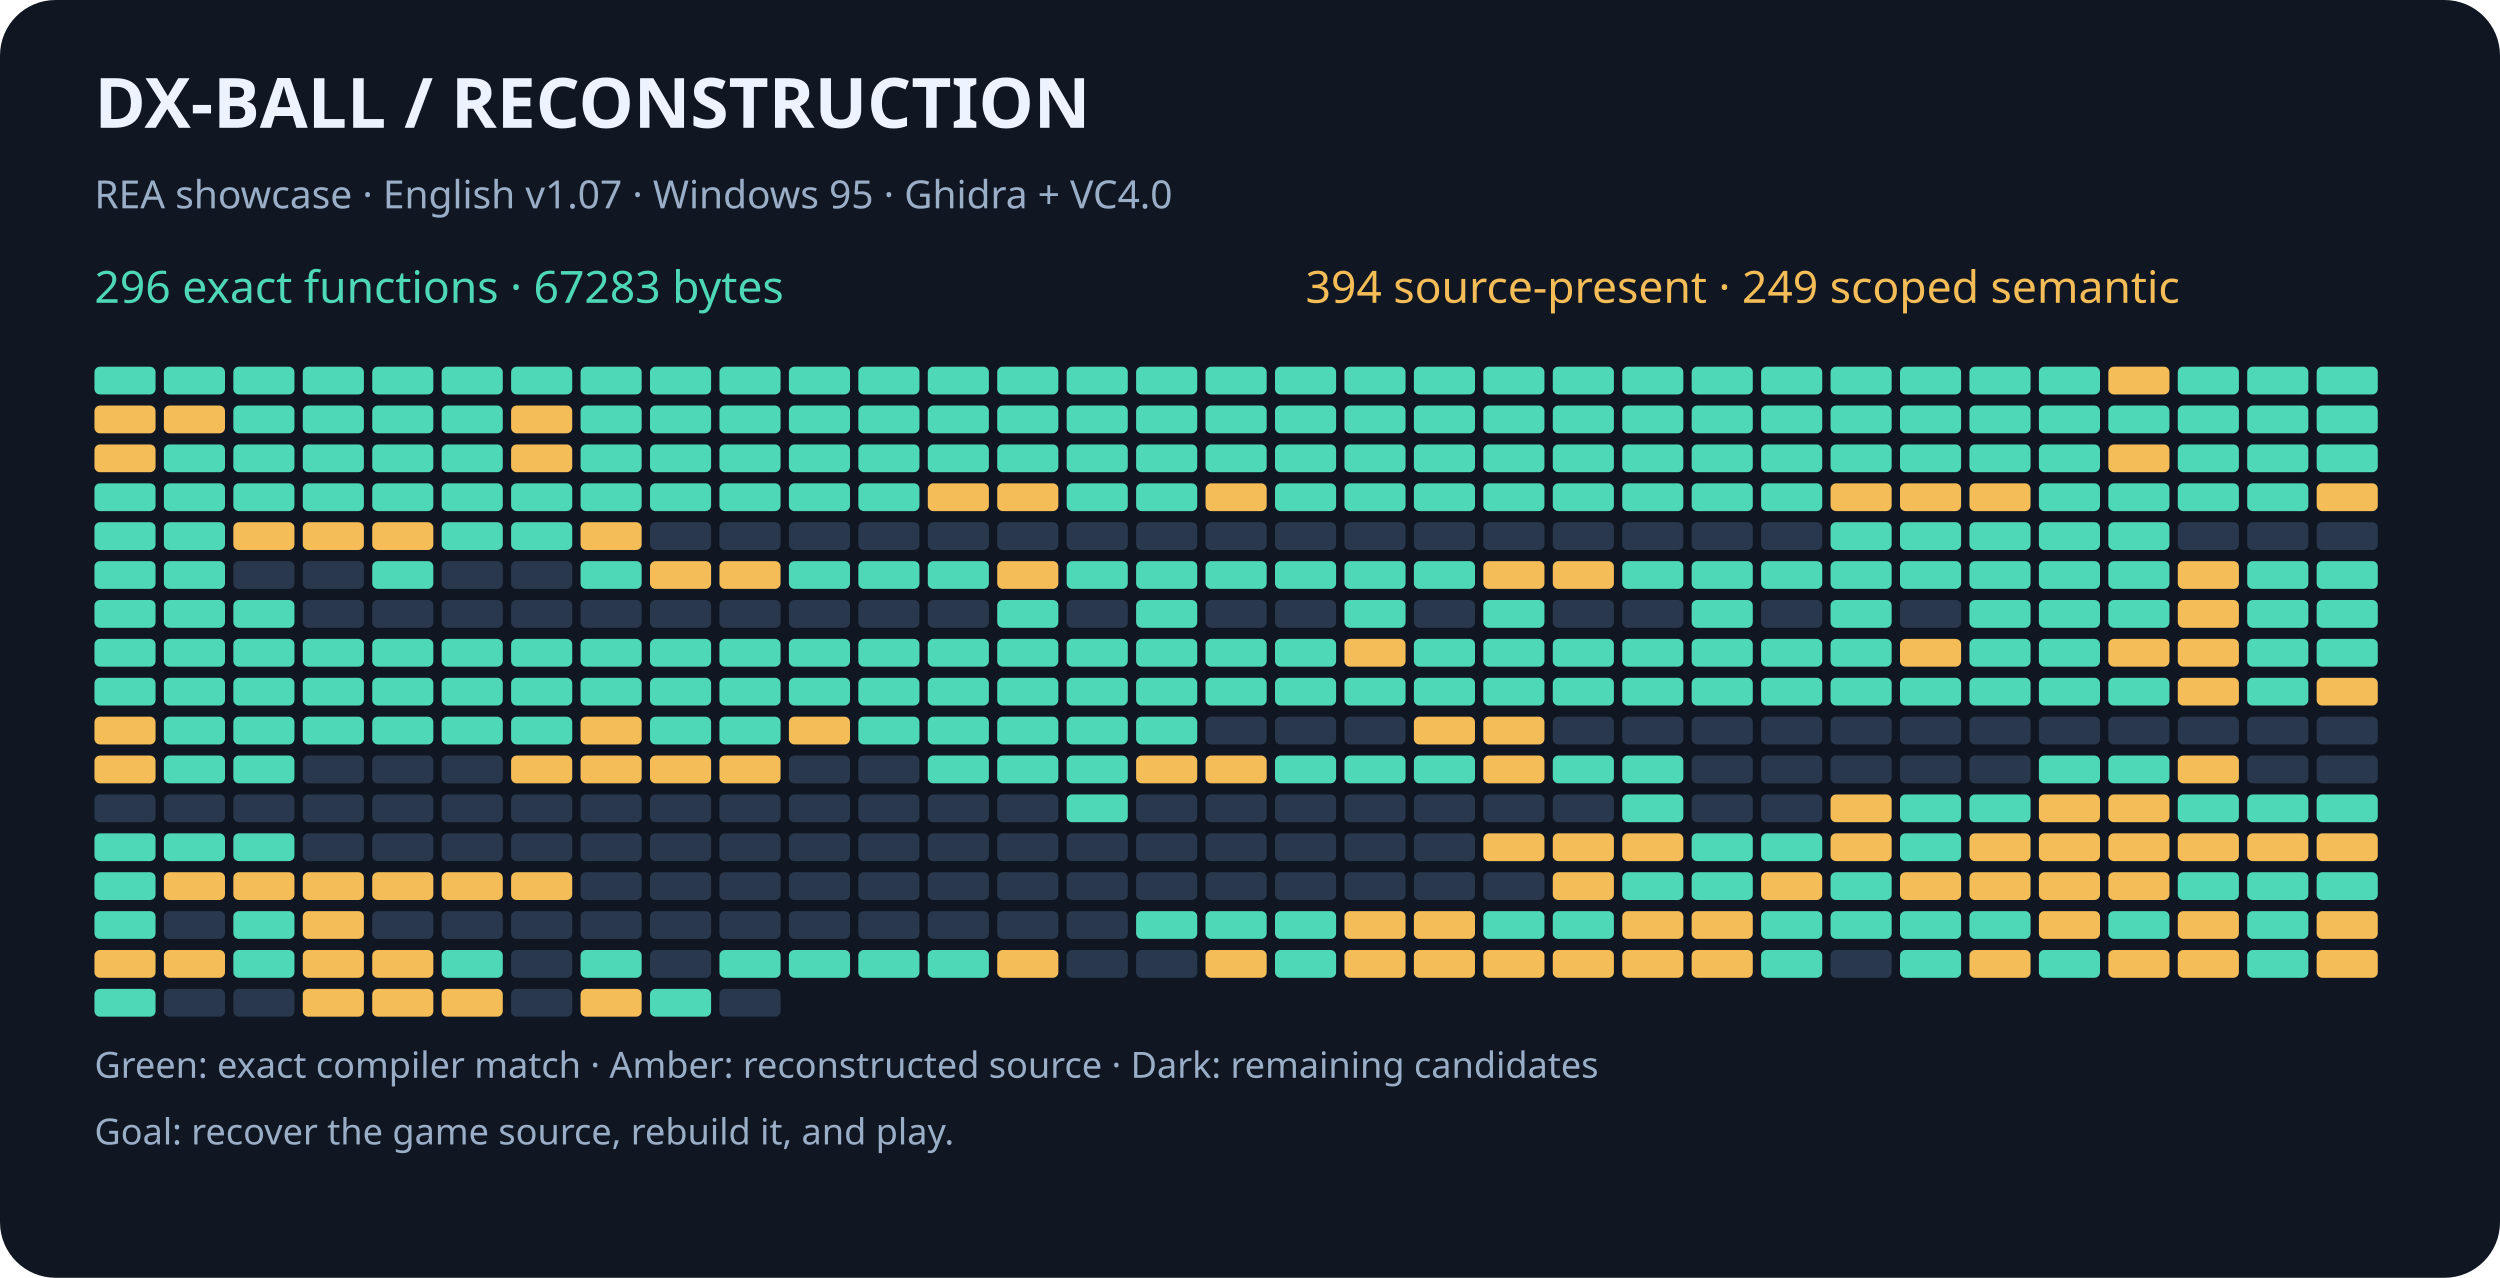
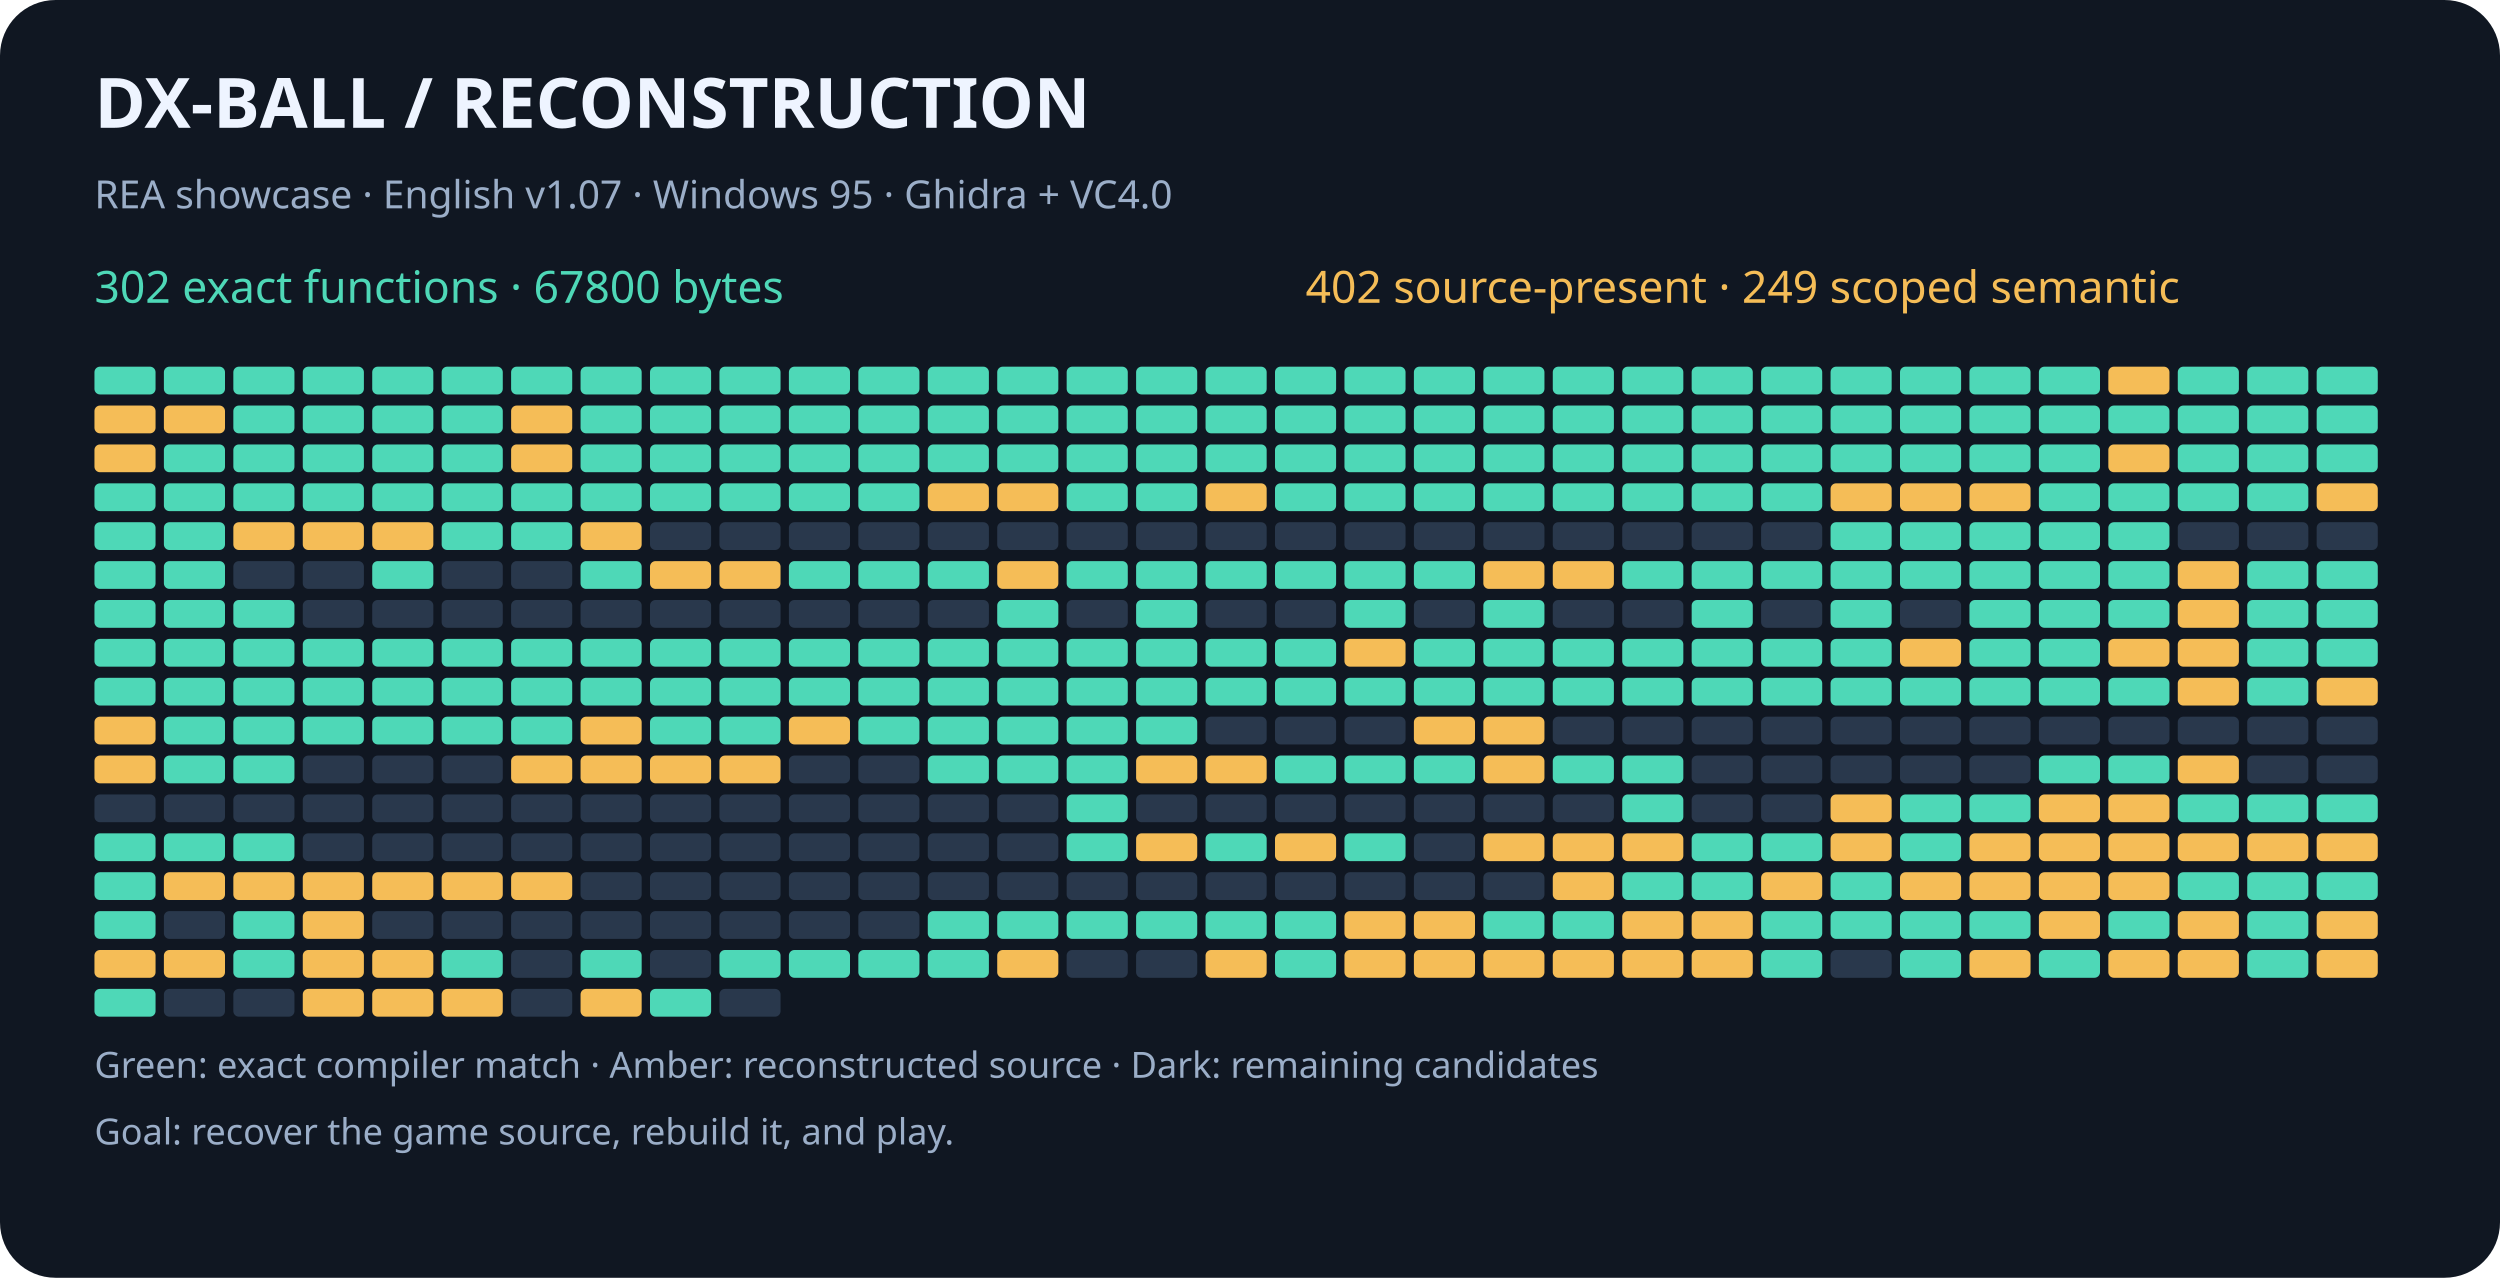
<svg xmlns="http://www.w3.org/2000/svg" width="900" height="460" viewBox="0 0 900 460" role="img" aria-labelledby="title desc">
  <rect width="900" height="460" rx="20" fill="#101722" />
  <g font-family="sans-serif">
    <text x="34" y="46" fill="#eef4ff" font-size="25" font-weight="bold">DX-BALL  /  RECONSTRUCTION</text>
    <text x="34" y="75" fill="#9baec8" font-size="14">REA showcase · English v1.07 · Windows 95 · Ghidra + VC4.0</text>
-     <text x="34" y="109" fill="#4ed8b7" font-size="16">296 exact functions · 67283 bytes</text>
-     <text x="470" y="109" fill="#f5bd57" font-size="16">394 source-present · 249 scoped semantic</text>
+     <text x="34" y="109" fill="#4ed8b7" font-size="16">302 exact functions · 67800 bytes</text>
+     <text x="470" y="109" fill="#f5bd57" font-size="16">402 source-present · 249 scoped semantic</text>
    <rect x="34" y="132" width="22" height="10" rx="2" fill="#4ed8b7" />
    <rect x="59" y="132" width="22" height="10" rx="2" fill="#4ed8b7" />
    <rect x="84" y="132" width="22" height="10" rx="2" fill="#4ed8b7" />
    <rect x="109" y="132" width="22" height="10" rx="2" fill="#4ed8b7" />
    <rect x="134" y="132" width="22" height="10" rx="2" fill="#4ed8b7" />
    <rect x="159" y="132" width="22" height="10" rx="2" fill="#4ed8b7" />
    <rect x="184" y="132" width="22" height="10" rx="2" fill="#4ed8b7" />
    <rect x="209" y="132" width="22" height="10" rx="2" fill="#4ed8b7" />
    <rect x="234" y="132" width="22" height="10" rx="2" fill="#4ed8b7" />
    <rect x="259" y="132" width="22" height="10" rx="2" fill="#4ed8b7" />
    <rect x="284" y="132" width="22" height="10" rx="2" fill="#4ed8b7" />
    <rect x="309" y="132" width="22" height="10" rx="2" fill="#4ed8b7" />
    <rect x="334" y="132" width="22" height="10" rx="2" fill="#4ed8b7" />
    <rect x="359" y="132" width="22" height="10" rx="2" fill="#4ed8b7" />
    <rect x="384" y="132" width="22" height="10" rx="2" fill="#4ed8b7" />
    <rect x="409" y="132" width="22" height="10" rx="2" fill="#4ed8b7" />
    <rect x="434" y="132" width="22" height="10" rx="2" fill="#4ed8b7" />
    <rect x="459" y="132" width="22" height="10" rx="2" fill="#4ed8b7" />
    <rect x="484" y="132" width="22" height="10" rx="2" fill="#4ed8b7" />
    <rect x="509" y="132" width="22" height="10" rx="2" fill="#4ed8b7" />
    <rect x="534" y="132" width="22" height="10" rx="2" fill="#4ed8b7" />
    <rect x="559" y="132" width="22" height="10" rx="2" fill="#4ed8b7" />
    <rect x="584" y="132" width="22" height="10" rx="2" fill="#4ed8b7" />
    <rect x="609" y="132" width="22" height="10" rx="2" fill="#4ed8b7" />
    <rect x="634" y="132" width="22" height="10" rx="2" fill="#4ed8b7" />
    <rect x="659" y="132" width="22" height="10" rx="2" fill="#4ed8b7" />
    <rect x="684" y="132" width="22" height="10" rx="2" fill="#4ed8b7" />
    <rect x="709" y="132" width="22" height="10" rx="2" fill="#4ed8b7" />
    <rect x="734" y="132" width="22" height="10" rx="2" fill="#4ed8b7" />
    <rect x="759" y="132" width="22" height="10" rx="2" fill="#f5bd57" />
    <rect x="784" y="132" width="22" height="10" rx="2" fill="#4ed8b7" />
    <rect x="809" y="132" width="22" height="10" rx="2" fill="#4ed8b7" />
    <rect x="834" y="132" width="22" height="10" rx="2" fill="#4ed8b7" />
    <rect x="34" y="146" width="22" height="10" rx="2" fill="#f5bd57" />
    <rect x="59" y="146" width="22" height="10" rx="2" fill="#f5bd57" />
    <rect x="84" y="146" width="22" height="10" rx="2" fill="#4ed8b7" />
    <rect x="109" y="146" width="22" height="10" rx="2" fill="#4ed8b7" />
    <rect x="134" y="146" width="22" height="10" rx="2" fill="#4ed8b7" />
    <rect x="159" y="146" width="22" height="10" rx="2" fill="#4ed8b7" />
    <rect x="184" y="146" width="22" height="10" rx="2" fill="#f5bd57" />
    <rect x="209" y="146" width="22" height="10" rx="2" fill="#4ed8b7" />
    <rect x="234" y="146" width="22" height="10" rx="2" fill="#4ed8b7" />
    <rect x="259" y="146" width="22" height="10" rx="2" fill="#4ed8b7" />
    <rect x="284" y="146" width="22" height="10" rx="2" fill="#4ed8b7" />
    <rect x="309" y="146" width="22" height="10" rx="2" fill="#4ed8b7" />
    <rect x="334" y="146" width="22" height="10" rx="2" fill="#4ed8b7" />
    <rect x="359" y="146" width="22" height="10" rx="2" fill="#4ed8b7" />
    <rect x="384" y="146" width="22" height="10" rx="2" fill="#4ed8b7" />
    <rect x="409" y="146" width="22" height="10" rx="2" fill="#4ed8b7" />
    <rect x="434" y="146" width="22" height="10" rx="2" fill="#4ed8b7" />
    <rect x="459" y="146" width="22" height="10" rx="2" fill="#4ed8b7" />
    <rect x="484" y="146" width="22" height="10" rx="2" fill="#4ed8b7" />
    <rect x="509" y="146" width="22" height="10" rx="2" fill="#4ed8b7" />
    <rect x="534" y="146" width="22" height="10" rx="2" fill="#4ed8b7" />
    <rect x="559" y="146" width="22" height="10" rx="2" fill="#4ed8b7" />
    <rect x="584" y="146" width="22" height="10" rx="2" fill="#4ed8b7" />
    <rect x="609" y="146" width="22" height="10" rx="2" fill="#4ed8b7" />
    <rect x="634" y="146" width="22" height="10" rx="2" fill="#4ed8b7" />
    <rect x="659" y="146" width="22" height="10" rx="2" fill="#4ed8b7" />
    <rect x="684" y="146" width="22" height="10" rx="2" fill="#4ed8b7" />
    <rect x="709" y="146" width="22" height="10" rx="2" fill="#4ed8b7" />
    <rect x="734" y="146" width="22" height="10" rx="2" fill="#4ed8b7" />
    <rect x="759" y="146" width="22" height="10" rx="2" fill="#4ed8b7" />
    <rect x="784" y="146" width="22" height="10" rx="2" fill="#4ed8b7" />
    <rect x="809" y="146" width="22" height="10" rx="2" fill="#4ed8b7" />
    <rect x="834" y="146" width="22" height="10" rx="2" fill="#4ed8b7" />
    <rect x="34" y="160" width="22" height="10" rx="2" fill="#f5bd57" />
    <rect x="59" y="160" width="22" height="10" rx="2" fill="#4ed8b7" />
    <rect x="84" y="160" width="22" height="10" rx="2" fill="#4ed8b7" />
    <rect x="109" y="160" width="22" height="10" rx="2" fill="#4ed8b7" />
    <rect x="134" y="160" width="22" height="10" rx="2" fill="#4ed8b7" />
    <rect x="159" y="160" width="22" height="10" rx="2" fill="#4ed8b7" />
    <rect x="184" y="160" width="22" height="10" rx="2" fill="#f5bd57" />
    <rect x="209" y="160" width="22" height="10" rx="2" fill="#4ed8b7" />
    <rect x="234" y="160" width="22" height="10" rx="2" fill="#4ed8b7" />
    <rect x="259" y="160" width="22" height="10" rx="2" fill="#4ed8b7" />
    <rect x="284" y="160" width="22" height="10" rx="2" fill="#4ed8b7" />
    <rect x="309" y="160" width="22" height="10" rx="2" fill="#4ed8b7" />
    <rect x="334" y="160" width="22" height="10" rx="2" fill="#4ed8b7" />
    <rect x="359" y="160" width="22" height="10" rx="2" fill="#4ed8b7" />
    <rect x="384" y="160" width="22" height="10" rx="2" fill="#4ed8b7" />
    <rect x="409" y="160" width="22" height="10" rx="2" fill="#4ed8b7" />
    <rect x="434" y="160" width="22" height="10" rx="2" fill="#4ed8b7" />
    <rect x="459" y="160" width="22" height="10" rx="2" fill="#4ed8b7" />
    <rect x="484" y="160" width="22" height="10" rx="2" fill="#4ed8b7" />
    <rect x="509" y="160" width="22" height="10" rx="2" fill="#4ed8b7" />
    <rect x="534" y="160" width="22" height="10" rx="2" fill="#4ed8b7" />
    <rect x="559" y="160" width="22" height="10" rx="2" fill="#4ed8b7" />
    <rect x="584" y="160" width="22" height="10" rx="2" fill="#4ed8b7" />
    <rect x="609" y="160" width="22" height="10" rx="2" fill="#4ed8b7" />
    <rect x="634" y="160" width="22" height="10" rx="2" fill="#4ed8b7" />
    <rect x="659" y="160" width="22" height="10" rx="2" fill="#4ed8b7" />
    <rect x="684" y="160" width="22" height="10" rx="2" fill="#4ed8b7" />
    <rect x="709" y="160" width="22" height="10" rx="2" fill="#4ed8b7" />
    <rect x="734" y="160" width="22" height="10" rx="2" fill="#4ed8b7" />
    <rect x="759" y="160" width="22" height="10" rx="2" fill="#f5bd57" />
    <rect x="784" y="160" width="22" height="10" rx="2" fill="#4ed8b7" />
    <rect x="809" y="160" width="22" height="10" rx="2" fill="#4ed8b7" />
    <rect x="834" y="160" width="22" height="10" rx="2" fill="#4ed8b7" />
    <rect x="34" y="174" width="22" height="10" rx="2" fill="#4ed8b7" />
    <rect x="59" y="174" width="22" height="10" rx="2" fill="#4ed8b7" />
    <rect x="84" y="174" width="22" height="10" rx="2" fill="#4ed8b7" />
    <rect x="109" y="174" width="22" height="10" rx="2" fill="#4ed8b7" />
    <rect x="134" y="174" width="22" height="10" rx="2" fill="#4ed8b7" />
    <rect x="159" y="174" width="22" height="10" rx="2" fill="#4ed8b7" />
    <rect x="184" y="174" width="22" height="10" rx="2" fill="#4ed8b7" />
    <rect x="209" y="174" width="22" height="10" rx="2" fill="#4ed8b7" />
    <rect x="234" y="174" width="22" height="10" rx="2" fill="#4ed8b7" />
    <rect x="259" y="174" width="22" height="10" rx="2" fill="#4ed8b7" />
    <rect x="284" y="174" width="22" height="10" rx="2" fill="#4ed8b7" />
    <rect x="309" y="174" width="22" height="10" rx="2" fill="#4ed8b7" />
    <rect x="334" y="174" width="22" height="10" rx="2" fill="#f5bd57" />
    <rect x="359" y="174" width="22" height="10" rx="2" fill="#f5bd57" />
    <rect x="384" y="174" width="22" height="10" rx="2" fill="#4ed8b7" />
    <rect x="409" y="174" width="22" height="10" rx="2" fill="#4ed8b7" />
    <rect x="434" y="174" width="22" height="10" rx="2" fill="#f5bd57" />
    <rect x="459" y="174" width="22" height="10" rx="2" fill="#4ed8b7" />
    <rect x="484" y="174" width="22" height="10" rx="2" fill="#4ed8b7" />
    <rect x="509" y="174" width="22" height="10" rx="2" fill="#4ed8b7" />
    <rect x="534" y="174" width="22" height="10" rx="2" fill="#4ed8b7" />
    <rect x="559" y="174" width="22" height="10" rx="2" fill="#4ed8b7" />
    <rect x="584" y="174" width="22" height="10" rx="2" fill="#4ed8b7" />
    <rect x="609" y="174" width="22" height="10" rx="2" fill="#4ed8b7" />
    <rect x="634" y="174" width="22" height="10" rx="2" fill="#4ed8b7" />
    <rect x="659" y="174" width="22" height="10" rx="2" fill="#f5bd57" />
    <rect x="684" y="174" width="22" height="10" rx="2" fill="#f5bd57" />
    <rect x="709" y="174" width="22" height="10" rx="2" fill="#f5bd57" />
    <rect x="734" y="174" width="22" height="10" rx="2" fill="#4ed8b7" />
    <rect x="759" y="174" width="22" height="10" rx="2" fill="#4ed8b7" />
    <rect x="784" y="174" width="22" height="10" rx="2" fill="#4ed8b7" />
    <rect x="809" y="174" width="22" height="10" rx="2" fill="#4ed8b7" />
    <rect x="834" y="174" width="22" height="10" rx="2" fill="#f5bd57" />
    <rect x="34" y="188" width="22" height="10" rx="2" fill="#4ed8b7" />
    <rect x="59" y="188" width="22" height="10" rx="2" fill="#4ed8b7" />
    <rect x="84" y="188" width="22" height="10" rx="2" fill="#f5bd57" />
    <rect x="109" y="188" width="22" height="10" rx="2" fill="#f5bd57" />
    <rect x="134" y="188" width="22" height="10" rx="2" fill="#f5bd57" />
    <rect x="159" y="188" width="22" height="10" rx="2" fill="#4ed8b7" />
    <rect x="184" y="188" width="22" height="10" rx="2" fill="#4ed8b7" />
    <rect x="209" y="188" width="22" height="10" rx="2" fill="#f5bd57" />
    <rect x="234" y="188" width="22" height="10" rx="2" fill="#29384c" />
    <rect x="259" y="188" width="22" height="10" rx="2" fill="#29384c" />
    <rect x="284" y="188" width="22" height="10" rx="2" fill="#29384c" />
    <rect x="309" y="188" width="22" height="10" rx="2" fill="#29384c" />
    <rect x="334" y="188" width="22" height="10" rx="2" fill="#29384c" />
    <rect x="359" y="188" width="22" height="10" rx="2" fill="#29384c" />
    <rect x="384" y="188" width="22" height="10" rx="2" fill="#29384c" />
    <rect x="409" y="188" width="22" height="10" rx="2" fill="#29384c" />
    <rect x="434" y="188" width="22" height="10" rx="2" fill="#29384c" />
    <rect x="459" y="188" width="22" height="10" rx="2" fill="#29384c" />
    <rect x="484" y="188" width="22" height="10" rx="2" fill="#29384c" />
    <rect x="509" y="188" width="22" height="10" rx="2" fill="#29384c" />
    <rect x="534" y="188" width="22" height="10" rx="2" fill="#29384c" />
    <rect x="559" y="188" width="22" height="10" rx="2" fill="#29384c" />
    <rect x="584" y="188" width="22" height="10" rx="2" fill="#29384c" />
    <rect x="609" y="188" width="22" height="10" rx="2" fill="#29384c" />
    <rect x="634" y="188" width="22" height="10" rx="2" fill="#29384c" />
    <rect x="659" y="188" width="22" height="10" rx="2" fill="#4ed8b7" />
    <rect x="684" y="188" width="22" height="10" rx="2" fill="#4ed8b7" />
    <rect x="709" y="188" width="22" height="10" rx="2" fill="#4ed8b7" />
    <rect x="734" y="188" width="22" height="10" rx="2" fill="#4ed8b7" />
    <rect x="759" y="188" width="22" height="10" rx="2" fill="#4ed8b7" />
    <rect x="784" y="188" width="22" height="10" rx="2" fill="#29384c" />
    <rect x="809" y="188" width="22" height="10" rx="2" fill="#29384c" />
    <rect x="834" y="188" width="22" height="10" rx="2" fill="#29384c" />
    <rect x="34" y="202" width="22" height="10" rx="2" fill="#4ed8b7" />
    <rect x="59" y="202" width="22" height="10" rx="2" fill="#4ed8b7" />
    <rect x="84" y="202" width="22" height="10" rx="2" fill="#29384c" />
    <rect x="109" y="202" width="22" height="10" rx="2" fill="#29384c" />
    <rect x="134" y="202" width="22" height="10" rx="2" fill="#4ed8b7" />
    <rect x="159" y="202" width="22" height="10" rx="2" fill="#29384c" />
    <rect x="184" y="202" width="22" height="10" rx="2" fill="#29384c" />
    <rect x="209" y="202" width="22" height="10" rx="2" fill="#4ed8b7" />
    <rect x="234" y="202" width="22" height="10" rx="2" fill="#f5bd57" />
    <rect x="259" y="202" width="22" height="10" rx="2" fill="#f5bd57" />
    <rect x="284" y="202" width="22" height="10" rx="2" fill="#4ed8b7" />
    <rect x="309" y="202" width="22" height="10" rx="2" fill="#4ed8b7" />
    <rect x="334" y="202" width="22" height="10" rx="2" fill="#4ed8b7" />
    <rect x="359" y="202" width="22" height="10" rx="2" fill="#f5bd57" />
    <rect x="384" y="202" width="22" height="10" rx="2" fill="#4ed8b7" />
    <rect x="409" y="202" width="22" height="10" rx="2" fill="#4ed8b7" />
    <rect x="434" y="202" width="22" height="10" rx="2" fill="#4ed8b7" />
    <rect x="459" y="202" width="22" height="10" rx="2" fill="#4ed8b7" />
    <rect x="484" y="202" width="22" height="10" rx="2" fill="#4ed8b7" />
    <rect x="509" y="202" width="22" height="10" rx="2" fill="#4ed8b7" />
    <rect x="534" y="202" width="22" height="10" rx="2" fill="#f5bd57" />
    <rect x="559" y="202" width="22" height="10" rx="2" fill="#f5bd57" />
    <rect x="584" y="202" width="22" height="10" rx="2" fill="#4ed8b7" />
    <rect x="609" y="202" width="22" height="10" rx="2" fill="#4ed8b7" />
    <rect x="634" y="202" width="22" height="10" rx="2" fill="#4ed8b7" />
    <rect x="659" y="202" width="22" height="10" rx="2" fill="#4ed8b7" />
    <rect x="684" y="202" width="22" height="10" rx="2" fill="#4ed8b7" />
    <rect x="709" y="202" width="22" height="10" rx="2" fill="#4ed8b7" />
    <rect x="734" y="202" width="22" height="10" rx="2" fill="#4ed8b7" />
    <rect x="759" y="202" width="22" height="10" rx="2" fill="#4ed8b7" />
    <rect x="784" y="202" width="22" height="10" rx="2" fill="#f5bd57" />
    <rect x="809" y="202" width="22" height="10" rx="2" fill="#4ed8b7" />
    <rect x="834" y="202" width="22" height="10" rx="2" fill="#4ed8b7" />
    <rect x="34" y="216" width="22" height="10" rx="2" fill="#4ed8b7" />
    <rect x="59" y="216" width="22" height="10" rx="2" fill="#4ed8b7" />
    <rect x="84" y="216" width="22" height="10" rx="2" fill="#4ed8b7" />
    <rect x="109" y="216" width="22" height="10" rx="2" fill="#29384c" />
    <rect x="134" y="216" width="22" height="10" rx="2" fill="#29384c" />
    <rect x="159" y="216" width="22" height="10" rx="2" fill="#29384c" />
    <rect x="184" y="216" width="22" height="10" rx="2" fill="#29384c" />
    <rect x="209" y="216" width="22" height="10" rx="2" fill="#29384c" />
    <rect x="234" y="216" width="22" height="10" rx="2" fill="#29384c" />
    <rect x="259" y="216" width="22" height="10" rx="2" fill="#29384c" />
    <rect x="284" y="216" width="22" height="10" rx="2" fill="#29384c" />
    <rect x="309" y="216" width="22" height="10" rx="2" fill="#29384c" />
    <rect x="334" y="216" width="22" height="10" rx="2" fill="#29384c" />
    <rect x="359" y="216" width="22" height="10" rx="2" fill="#4ed8b7" />
    <rect x="384" y="216" width="22" height="10" rx="2" fill="#29384c" />
    <rect x="409" y="216" width="22" height="10" rx="2" fill="#4ed8b7" />
    <rect x="434" y="216" width="22" height="10" rx="2" fill="#29384c" />
    <rect x="459" y="216" width="22" height="10" rx="2" fill="#29384c" />
    <rect x="484" y="216" width="22" height="10" rx="2" fill="#4ed8b7" />
    <rect x="509" y="216" width="22" height="10" rx="2" fill="#29384c" />
    <rect x="534" y="216" width="22" height="10" rx="2" fill="#4ed8b7" />
    <rect x="559" y="216" width="22" height="10" rx="2" fill="#29384c" />
    <rect x="584" y="216" width="22" height="10" rx="2" fill="#29384c" />
    <rect x="609" y="216" width="22" height="10" rx="2" fill="#4ed8b7" />
    <rect x="634" y="216" width="22" height="10" rx="2" fill="#29384c" />
    <rect x="659" y="216" width="22" height="10" rx="2" fill="#4ed8b7" />
    <rect x="684" y="216" width="22" height="10" rx="2" fill="#29384c" />
    <rect x="709" y="216" width="22" height="10" rx="2" fill="#4ed8b7" />
    <rect x="734" y="216" width="22" height="10" rx="2" fill="#4ed8b7" />
    <rect x="759" y="216" width="22" height="10" rx="2" fill="#4ed8b7" />
    <rect x="784" y="216" width="22" height="10" rx="2" fill="#f5bd57" />
    <rect x="809" y="216" width="22" height="10" rx="2" fill="#4ed8b7" />
    <rect x="834" y="216" width="22" height="10" rx="2" fill="#4ed8b7" />
    <rect x="34" y="230" width="22" height="10" rx="2" fill="#4ed8b7" />
    <rect x="59" y="230" width="22" height="10" rx="2" fill="#4ed8b7" />
    <rect x="84" y="230" width="22" height="10" rx="2" fill="#4ed8b7" />
    <rect x="109" y="230" width="22" height="10" rx="2" fill="#4ed8b7" />
    <rect x="134" y="230" width="22" height="10" rx="2" fill="#4ed8b7" />
    <rect x="159" y="230" width="22" height="10" rx="2" fill="#4ed8b7" />
    <rect x="184" y="230" width="22" height="10" rx="2" fill="#4ed8b7" />
    <rect x="209" y="230" width="22" height="10" rx="2" fill="#4ed8b7" />
    <rect x="234" y="230" width="22" height="10" rx="2" fill="#4ed8b7" />
    <rect x="259" y="230" width="22" height="10" rx="2" fill="#4ed8b7" />
    <rect x="284" y="230" width="22" height="10" rx="2" fill="#4ed8b7" />
    <rect x="309" y="230" width="22" height="10" rx="2" fill="#4ed8b7" />
    <rect x="334" y="230" width="22" height="10" rx="2" fill="#4ed8b7" />
    <rect x="359" y="230" width="22" height="10" rx="2" fill="#4ed8b7" />
    <rect x="384" y="230" width="22" height="10" rx="2" fill="#4ed8b7" />
    <rect x="409" y="230" width="22" height="10" rx="2" fill="#4ed8b7" />
    <rect x="434" y="230" width="22" height="10" rx="2" fill="#4ed8b7" />
    <rect x="459" y="230" width="22" height="10" rx="2" fill="#4ed8b7" />
    <rect x="484" y="230" width="22" height="10" rx="2" fill="#f5bd57" />
    <rect x="509" y="230" width="22" height="10" rx="2" fill="#4ed8b7" />
    <rect x="534" y="230" width="22" height="10" rx="2" fill="#4ed8b7" />
    <rect x="559" y="230" width="22" height="10" rx="2" fill="#4ed8b7" />
    <rect x="584" y="230" width="22" height="10" rx="2" fill="#4ed8b7" />
    <rect x="609" y="230" width="22" height="10" rx="2" fill="#4ed8b7" />
    <rect x="634" y="230" width="22" height="10" rx="2" fill="#4ed8b7" />
    <rect x="659" y="230" width="22" height="10" rx="2" fill="#4ed8b7" />
    <rect x="684" y="230" width="22" height="10" rx="2" fill="#f5bd57" />
    <rect x="709" y="230" width="22" height="10" rx="2" fill="#4ed8b7" />
    <rect x="734" y="230" width="22" height="10" rx="2" fill="#4ed8b7" />
    <rect x="759" y="230" width="22" height="10" rx="2" fill="#f5bd57" />
    <rect x="784" y="230" width="22" height="10" rx="2" fill="#f5bd57" />
    <rect x="809" y="230" width="22" height="10" rx="2" fill="#4ed8b7" />
    <rect x="834" y="230" width="22" height="10" rx="2" fill="#4ed8b7" />
    <rect x="34" y="244" width="22" height="10" rx="2" fill="#4ed8b7" />
    <rect x="59" y="244" width="22" height="10" rx="2" fill="#4ed8b7" />
    <rect x="84" y="244" width="22" height="10" rx="2" fill="#4ed8b7" />
    <rect x="109" y="244" width="22" height="10" rx="2" fill="#4ed8b7" />
    <rect x="134" y="244" width="22" height="10" rx="2" fill="#4ed8b7" />
    <rect x="159" y="244" width="22" height="10" rx="2" fill="#4ed8b7" />
    <rect x="184" y="244" width="22" height="10" rx="2" fill="#4ed8b7" />
    <rect x="209" y="244" width="22" height="10" rx="2" fill="#4ed8b7" />
    <rect x="234" y="244" width="22" height="10" rx="2" fill="#4ed8b7" />
    <rect x="259" y="244" width="22" height="10" rx="2" fill="#4ed8b7" />
    <rect x="284" y="244" width="22" height="10" rx="2" fill="#4ed8b7" />
    <rect x="309" y="244" width="22" height="10" rx="2" fill="#4ed8b7" />
    <rect x="334" y="244" width="22" height="10" rx="2" fill="#4ed8b7" />
    <rect x="359" y="244" width="22" height="10" rx="2" fill="#4ed8b7" />
    <rect x="384" y="244" width="22" height="10" rx="2" fill="#4ed8b7" />
    <rect x="409" y="244" width="22" height="10" rx="2" fill="#4ed8b7" />
    <rect x="434" y="244" width="22" height="10" rx="2" fill="#4ed8b7" />
    <rect x="459" y="244" width="22" height="10" rx="2" fill="#4ed8b7" />
    <rect x="484" y="244" width="22" height="10" rx="2" fill="#4ed8b7" />
    <rect x="509" y="244" width="22" height="10" rx="2" fill="#4ed8b7" />
    <rect x="534" y="244" width="22" height="10" rx="2" fill="#4ed8b7" />
    <rect x="559" y="244" width="22" height="10" rx="2" fill="#4ed8b7" />
    <rect x="584" y="244" width="22" height="10" rx="2" fill="#4ed8b7" />
    <rect x="609" y="244" width="22" height="10" rx="2" fill="#4ed8b7" />
    <rect x="634" y="244" width="22" height="10" rx="2" fill="#4ed8b7" />
    <rect x="659" y="244" width="22" height="10" rx="2" fill="#4ed8b7" />
    <rect x="684" y="244" width="22" height="10" rx="2" fill="#4ed8b7" />
    <rect x="709" y="244" width="22" height="10" rx="2" fill="#4ed8b7" />
    <rect x="734" y="244" width="22" height="10" rx="2" fill="#4ed8b7" />
    <rect x="759" y="244" width="22" height="10" rx="2" fill="#4ed8b7" />
    <rect x="784" y="244" width="22" height="10" rx="2" fill="#f5bd57" />
    <rect x="809" y="244" width="22" height="10" rx="2" fill="#4ed8b7" />
    <rect x="834" y="244" width="22" height="10" rx="2" fill="#f5bd57" />
    <rect x="34" y="258" width="22" height="10" rx="2" fill="#f5bd57" />
    <rect x="59" y="258" width="22" height="10" rx="2" fill="#4ed8b7" />
    <rect x="84" y="258" width="22" height="10" rx="2" fill="#4ed8b7" />
    <rect x="109" y="258" width="22" height="10" rx="2" fill="#4ed8b7" />
    <rect x="134" y="258" width="22" height="10" rx="2" fill="#4ed8b7" />
    <rect x="159" y="258" width="22" height="10" rx="2" fill="#4ed8b7" />
    <rect x="184" y="258" width="22" height="10" rx="2" fill="#4ed8b7" />
    <rect x="209" y="258" width="22" height="10" rx="2" fill="#f5bd57" />
    <rect x="234" y="258" width="22" height="10" rx="2" fill="#4ed8b7" />
    <rect x="259" y="258" width="22" height="10" rx="2" fill="#4ed8b7" />
    <rect x="284" y="258" width="22" height="10" rx="2" fill="#f5bd57" />
    <rect x="309" y="258" width="22" height="10" rx="2" fill="#4ed8b7" />
    <rect x="334" y="258" width="22" height="10" rx="2" fill="#4ed8b7" />
    <rect x="359" y="258" width="22" height="10" rx="2" fill="#4ed8b7" />
    <rect x="384" y="258" width="22" height="10" rx="2" fill="#4ed8b7" />
    <rect x="409" y="258" width="22" height="10" rx="2" fill="#4ed8b7" />
    <rect x="434" y="258" width="22" height="10" rx="2" fill="#29384c" />
    <rect x="459" y="258" width="22" height="10" rx="2" fill="#29384c" />
    <rect x="484" y="258" width="22" height="10" rx="2" fill="#29384c" />
    <rect x="509" y="258" width="22" height="10" rx="2" fill="#f5bd57" />
    <rect x="534" y="258" width="22" height="10" rx="2" fill="#f5bd57" />
    <rect x="559" y="258" width="22" height="10" rx="2" fill="#29384c" />
    <rect x="584" y="258" width="22" height="10" rx="2" fill="#29384c" />
    <rect x="609" y="258" width="22" height="10" rx="2" fill="#29384c" />
    <rect x="634" y="258" width="22" height="10" rx="2" fill="#29384c" />
    <rect x="659" y="258" width="22" height="10" rx="2" fill="#29384c" />
    <rect x="684" y="258" width="22" height="10" rx="2" fill="#29384c" />
    <rect x="709" y="258" width="22" height="10" rx="2" fill="#29384c" />
    <rect x="734" y="258" width="22" height="10" rx="2" fill="#29384c" />
    <rect x="759" y="258" width="22" height="10" rx="2" fill="#29384c" />
    <rect x="784" y="258" width="22" height="10" rx="2" fill="#29384c" />
    <rect x="809" y="258" width="22" height="10" rx="2" fill="#29384c" />
    <rect x="834" y="258" width="22" height="10" rx="2" fill="#29384c" />
    <rect x="34" y="272" width="22" height="10" rx="2" fill="#f5bd57" />
    <rect x="59" y="272" width="22" height="10" rx="2" fill="#4ed8b7" />
    <rect x="84" y="272" width="22" height="10" rx="2" fill="#4ed8b7" />
    <rect x="109" y="272" width="22" height="10" rx="2" fill="#29384c" />
    <rect x="134" y="272" width="22" height="10" rx="2" fill="#29384c" />
    <rect x="159" y="272" width="22" height="10" rx="2" fill="#29384c" />
    <rect x="184" y="272" width="22" height="10" rx="2" fill="#f5bd57" />
    <rect x="209" y="272" width="22" height="10" rx="2" fill="#f5bd57" />
    <rect x="234" y="272" width="22" height="10" rx="2" fill="#f5bd57" />
    <rect x="259" y="272" width="22" height="10" rx="2" fill="#f5bd57" />
    <rect x="284" y="272" width="22" height="10" rx="2" fill="#29384c" />
    <rect x="309" y="272" width="22" height="10" rx="2" fill="#29384c" />
    <rect x="334" y="272" width="22" height="10" rx="2" fill="#4ed8b7" />
    <rect x="359" y="272" width="22" height="10" rx="2" fill="#4ed8b7" />
    <rect x="384" y="272" width="22" height="10" rx="2" fill="#4ed8b7" />
    <rect x="409" y="272" width="22" height="10" rx="2" fill="#f5bd57" />
    <rect x="434" y="272" width="22" height="10" rx="2" fill="#f5bd57" />
    <rect x="459" y="272" width="22" height="10" rx="2" fill="#4ed8b7" />
    <rect x="484" y="272" width="22" height="10" rx="2" fill="#4ed8b7" />
    <rect x="509" y="272" width="22" height="10" rx="2" fill="#4ed8b7" />
    <rect x="534" y="272" width="22" height="10" rx="2" fill="#f5bd57" />
    <rect x="559" y="272" width="22" height="10" rx="2" fill="#4ed8b7" />
    <rect x="584" y="272" width="22" height="10" rx="2" fill="#4ed8b7" />
    <rect x="609" y="272" width="22" height="10" rx="2" fill="#29384c" />
    <rect x="634" y="272" width="22" height="10" rx="2" fill="#29384c" />
    <rect x="659" y="272" width="22" height="10" rx="2" fill="#29384c" />
    <rect x="684" y="272" width="22" height="10" rx="2" fill="#29384c" />
    <rect x="709" y="272" width="22" height="10" rx="2" fill="#29384c" />
    <rect x="734" y="272" width="22" height="10" rx="2" fill="#4ed8b7" />
    <rect x="759" y="272" width="22" height="10" rx="2" fill="#4ed8b7" />
    <rect x="784" y="272" width="22" height="10" rx="2" fill="#f5bd57" />
    <rect x="809" y="272" width="22" height="10" rx="2" fill="#29384c" />
    <rect x="834" y="272" width="22" height="10" rx="2" fill="#29384c" />
    <rect x="34" y="286" width="22" height="10" rx="2" fill="#29384c" />
    <rect x="59" y="286" width="22" height="10" rx="2" fill="#29384c" />
    <rect x="84" y="286" width="22" height="10" rx="2" fill="#29384c" />
    <rect x="109" y="286" width="22" height="10" rx="2" fill="#29384c" />
    <rect x="134" y="286" width="22" height="10" rx="2" fill="#29384c" />
    <rect x="159" y="286" width="22" height="10" rx="2" fill="#29384c" />
    <rect x="184" y="286" width="22" height="10" rx="2" fill="#29384c" />
    <rect x="209" y="286" width="22" height="10" rx="2" fill="#29384c" />
    <rect x="234" y="286" width="22" height="10" rx="2" fill="#29384c" />
    <rect x="259" y="286" width="22" height="10" rx="2" fill="#29384c" />
    <rect x="284" y="286" width="22" height="10" rx="2" fill="#29384c" />
    <rect x="309" y="286" width="22" height="10" rx="2" fill="#29384c" />
    <rect x="334" y="286" width="22" height="10" rx="2" fill="#29384c" />
    <rect x="359" y="286" width="22" height="10" rx="2" fill="#29384c" />
    <rect x="384" y="286" width="22" height="10" rx="2" fill="#4ed8b7" />
    <rect x="409" y="286" width="22" height="10" rx="2" fill="#29384c" />
    <rect x="434" y="286" width="22" height="10" rx="2" fill="#29384c" />
    <rect x="459" y="286" width="22" height="10" rx="2" fill="#29384c" />
    <rect x="484" y="286" width="22" height="10" rx="2" fill="#29384c" />
    <rect x="509" y="286" width="22" height="10" rx="2" fill="#29384c" />
    <rect x="534" y="286" width="22" height="10" rx="2" fill="#29384c" />
    <rect x="559" y="286" width="22" height="10" rx="2" fill="#29384c" />
    <rect x="584" y="286" width="22" height="10" rx="2" fill="#4ed8b7" />
    <rect x="609" y="286" width="22" height="10" rx="2" fill="#29384c" />
    <rect x="634" y="286" width="22" height="10" rx="2" fill="#29384c" />
    <rect x="659" y="286" width="22" height="10" rx="2" fill="#f5bd57" />
    <rect x="684" y="286" width="22" height="10" rx="2" fill="#4ed8b7" />
    <rect x="709" y="286" width="22" height="10" rx="2" fill="#4ed8b7" />
    <rect x="734" y="286" width="22" height="10" rx="2" fill="#f5bd57" />
    <rect x="759" y="286" width="22" height="10" rx="2" fill="#f5bd57" />
    <rect x="784" y="286" width="22" height="10" rx="2" fill="#4ed8b7" />
    <rect x="809" y="286" width="22" height="10" rx="2" fill="#4ed8b7" />
    <rect x="834" y="286" width="22" height="10" rx="2" fill="#4ed8b7" />
    <rect x="34" y="300" width="22" height="10" rx="2" fill="#4ed8b7" />
    <rect x="59" y="300" width="22" height="10" rx="2" fill="#4ed8b7" />
    <rect x="84" y="300" width="22" height="10" rx="2" fill="#4ed8b7" />
    <rect x="109" y="300" width="22" height="10" rx="2" fill="#29384c" />
    <rect x="134" y="300" width="22" height="10" rx="2" fill="#29384c" />
    <rect x="159" y="300" width="22" height="10" rx="2" fill="#29384c" />
    <rect x="184" y="300" width="22" height="10" rx="2" fill="#29384c" />
    <rect x="209" y="300" width="22" height="10" rx="2" fill="#29384c" />
    <rect x="234" y="300" width="22" height="10" rx="2" fill="#29384c" />
    <rect x="259" y="300" width="22" height="10" rx="2" fill="#29384c" />
    <rect x="284" y="300" width="22" height="10" rx="2" fill="#29384c" />
    <rect x="309" y="300" width="22" height="10" rx="2" fill="#29384c" />
    <rect x="334" y="300" width="22" height="10" rx="2" fill="#29384c" />
    <rect x="359" y="300" width="22" height="10" rx="2" fill="#29384c" />
-     <rect x="384" y="300" width="22" height="10" rx="2" fill="#29384c" />
-     <rect x="409" y="300" width="22" height="10" rx="2" fill="#29384c" />
-     <rect x="434" y="300" width="22" height="10" rx="2" fill="#29384c" />
-     <rect x="459" y="300" width="22" height="10" rx="2" fill="#29384c" />
-     <rect x="484" y="300" width="22" height="10" rx="2" fill="#29384c" />
+     <rect x="384" y="300" width="22" height="10" rx="2" fill="#4ed8b7" />
+     <rect x="409" y="300" width="22" height="10" rx="2" fill="#f5bd57" />
+     <rect x="434" y="300" width="22" height="10" rx="2" fill="#4ed8b7" />
+     <rect x="459" y="300" width="22" height="10" rx="2" fill="#f5bd57" />
+     <rect x="484" y="300" width="22" height="10" rx="2" fill="#4ed8b7" />
    <rect x="509" y="300" width="22" height="10" rx="2" fill="#29384c" />
    <rect x="534" y="300" width="22" height="10" rx="2" fill="#f5bd57" />
    <rect x="559" y="300" width="22" height="10" rx="2" fill="#f5bd57" />
    <rect x="584" y="300" width="22" height="10" rx="2" fill="#f5bd57" />
    <rect x="609" y="300" width="22" height="10" rx="2" fill="#4ed8b7" />
    <rect x="634" y="300" width="22" height="10" rx="2" fill="#4ed8b7" />
    <rect x="659" y="300" width="22" height="10" rx="2" fill="#f5bd57" />
    <rect x="684" y="300" width="22" height="10" rx="2" fill="#4ed8b7" />
    <rect x="709" y="300" width="22" height="10" rx="2" fill="#f5bd57" />
    <rect x="734" y="300" width="22" height="10" rx="2" fill="#f5bd57" />
    <rect x="759" y="300" width="22" height="10" rx="2" fill="#f5bd57" />
    <rect x="784" y="300" width="22" height="10" rx="2" fill="#f5bd57" />
    <rect x="809" y="300" width="22" height="10" rx="2" fill="#f5bd57" />
    <rect x="834" y="300" width="22" height="10" rx="2" fill="#f5bd57" />
    <rect x="34" y="314" width="22" height="10" rx="2" fill="#4ed8b7" />
    <rect x="59" y="314" width="22" height="10" rx="2" fill="#f5bd57" />
    <rect x="84" y="314" width="22" height="10" rx="2" fill="#f5bd57" />
    <rect x="109" y="314" width="22" height="10" rx="2" fill="#f5bd57" />
    <rect x="134" y="314" width="22" height="10" rx="2" fill="#f5bd57" />
    <rect x="159" y="314" width="22" height="10" rx="2" fill="#f5bd57" />
    <rect x="184" y="314" width="22" height="10" rx="2" fill="#f5bd57" />
    <rect x="209" y="314" width="22" height="10" rx="2" fill="#29384c" />
    <rect x="234" y="314" width="22" height="10" rx="2" fill="#29384c" />
    <rect x="259" y="314" width="22" height="10" rx="2" fill="#29384c" />
    <rect x="284" y="314" width="22" height="10" rx="2" fill="#29384c" />
    <rect x="309" y="314" width="22" height="10" rx="2" fill="#29384c" />
    <rect x="334" y="314" width="22" height="10" rx="2" fill="#29384c" />
    <rect x="359" y="314" width="22" height="10" rx="2" fill="#29384c" />
    <rect x="384" y="314" width="22" height="10" rx="2" fill="#29384c" />
    <rect x="409" y="314" width="22" height="10" rx="2" fill="#29384c" />
    <rect x="434" y="314" width="22" height="10" rx="2" fill="#29384c" />
    <rect x="459" y="314" width="22" height="10" rx="2" fill="#29384c" />
    <rect x="484" y="314" width="22" height="10" rx="2" fill="#29384c" />
    <rect x="509" y="314" width="22" height="10" rx="2" fill="#29384c" />
    <rect x="534" y="314" width="22" height="10" rx="2" fill="#29384c" />
    <rect x="559" y="314" width="22" height="10" rx="2" fill="#f5bd57" />
    <rect x="584" y="314" width="22" height="10" rx="2" fill="#4ed8b7" />
    <rect x="609" y="314" width="22" height="10" rx="2" fill="#4ed8b7" />
    <rect x="634" y="314" width="22" height="10" rx="2" fill="#f5bd57" />
    <rect x="659" y="314" width="22" height="10" rx="2" fill="#4ed8b7" />
    <rect x="684" y="314" width="22" height="10" rx="2" fill="#f5bd57" />
    <rect x="709" y="314" width="22" height="10" rx="2" fill="#f5bd57" />
    <rect x="734" y="314" width="22" height="10" rx="2" fill="#f5bd57" />
    <rect x="759" y="314" width="22" height="10" rx="2" fill="#f5bd57" />
    <rect x="784" y="314" width="22" height="10" rx="2" fill="#4ed8b7" />
    <rect x="809" y="314" width="22" height="10" rx="2" fill="#4ed8b7" />
    <rect x="834" y="314" width="22" height="10" rx="2" fill="#4ed8b7" />
    <rect x="34" y="328" width="22" height="10" rx="2" fill="#4ed8b7" />
    <rect x="59" y="328" width="22" height="10" rx="2" fill="#29384c" />
    <rect x="84" y="328" width="22" height="10" rx="2" fill="#4ed8b7" />
    <rect x="109" y="328" width="22" height="10" rx="2" fill="#f5bd57" />
    <rect x="134" y="328" width="22" height="10" rx="2" fill="#29384c" />
    <rect x="159" y="328" width="22" height="10" rx="2" fill="#29384c" />
    <rect x="184" y="328" width="22" height="10" rx="2" fill="#29384c" />
    <rect x="209" y="328" width="22" height="10" rx="2" fill="#29384c" />
    <rect x="234" y="328" width="22" height="10" rx="2" fill="#29384c" />
    <rect x="259" y="328" width="22" height="10" rx="2" fill="#29384c" />
    <rect x="284" y="328" width="22" height="10" rx="2" fill="#29384c" />
    <rect x="309" y="328" width="22" height="10" rx="2" fill="#29384c" />
-     <rect x="334" y="328" width="22" height="10" rx="2" fill="#29384c" />
-     <rect x="359" y="328" width="22" height="10" rx="2" fill="#29384c" />
-     <rect x="384" y="328" width="22" height="10" rx="2" fill="#29384c" />
+     <rect x="334" y="328" width="22" height="10" rx="2" fill="#4ed8b7" />
+     <rect x="359" y="328" width="22" height="10" rx="2" fill="#4ed8b7" />
+     <rect x="384" y="328" width="22" height="10" rx="2" fill="#4ed8b7" />
    <rect x="409" y="328" width="22" height="10" rx="2" fill="#4ed8b7" />
    <rect x="434" y="328" width="22" height="10" rx="2" fill="#4ed8b7" />
    <rect x="459" y="328" width="22" height="10" rx="2" fill="#4ed8b7" />
    <rect x="484" y="328" width="22" height="10" rx="2" fill="#f5bd57" />
    <rect x="509" y="328" width="22" height="10" rx="2" fill="#f5bd57" />
    <rect x="534" y="328" width="22" height="10" rx="2" fill="#4ed8b7" />
    <rect x="559" y="328" width="22" height="10" rx="2" fill="#4ed8b7" />
    <rect x="584" y="328" width="22" height="10" rx="2" fill="#f5bd57" />
    <rect x="609" y="328" width="22" height="10" rx="2" fill="#f5bd57" />
    <rect x="634" y="328" width="22" height="10" rx="2" fill="#4ed8b7" />
    <rect x="659" y="328" width="22" height="10" rx="2" fill="#4ed8b7" />
    <rect x="684" y="328" width="22" height="10" rx="2" fill="#4ed8b7" />
    <rect x="709" y="328" width="22" height="10" rx="2" fill="#4ed8b7" />
    <rect x="734" y="328" width="22" height="10" rx="2" fill="#f5bd57" />
    <rect x="759" y="328" width="22" height="10" rx="2" fill="#4ed8b7" />
    <rect x="784" y="328" width="22" height="10" rx="2" fill="#f5bd57" />
    <rect x="809" y="328" width="22" height="10" rx="2" fill="#4ed8b7" />
    <rect x="834" y="328" width="22" height="10" rx="2" fill="#f5bd57" />
    <rect x="34" y="342" width="22" height="10" rx="2" fill="#f5bd57" />
    <rect x="59" y="342" width="22" height="10" rx="2" fill="#f5bd57" />
    <rect x="84" y="342" width="22" height="10" rx="2" fill="#4ed8b7" />
    <rect x="109" y="342" width="22" height="10" rx="2" fill="#f5bd57" />
    <rect x="134" y="342" width="22" height="10" rx="2" fill="#f5bd57" />
    <rect x="159" y="342" width="22" height="10" rx="2" fill="#4ed8b7" />
    <rect x="184" y="342" width="22" height="10" rx="2" fill="#29384c" />
    <rect x="209" y="342" width="22" height="10" rx="2" fill="#4ed8b7" />
    <rect x="234" y="342" width="22" height="10" rx="2" fill="#29384c" />
    <rect x="259" y="342" width="22" height="10" rx="2" fill="#4ed8b7" />
    <rect x="284" y="342" width="22" height="10" rx="2" fill="#4ed8b7" />
    <rect x="309" y="342" width="22" height="10" rx="2" fill="#4ed8b7" />
    <rect x="334" y="342" width="22" height="10" rx="2" fill="#4ed8b7" />
    <rect x="359" y="342" width="22" height="10" rx="2" fill="#f5bd57" />
    <rect x="384" y="342" width="22" height="10" rx="2" fill="#29384c" />
    <rect x="409" y="342" width="22" height="10" rx="2" fill="#29384c" />
    <rect x="434" y="342" width="22" height="10" rx="2" fill="#f5bd57" />
    <rect x="459" y="342" width="22" height="10" rx="2" fill="#4ed8b7" />
    <rect x="484" y="342" width="22" height="10" rx="2" fill="#f5bd57" />
    <rect x="509" y="342" width="22" height="10" rx="2" fill="#f5bd57" />
    <rect x="534" y="342" width="22" height="10" rx="2" fill="#f5bd57" />
    <rect x="559" y="342" width="22" height="10" rx="2" fill="#f5bd57" />
    <rect x="584" y="342" width="22" height="10" rx="2" fill="#f5bd57" />
    <rect x="609" y="342" width="22" height="10" rx="2" fill="#f5bd57" />
    <rect x="634" y="342" width="22" height="10" rx="2" fill="#4ed8b7" />
    <rect x="659" y="342" width="22" height="10" rx="2" fill="#29384c" />
    <rect x="684" y="342" width="22" height="10" rx="2" fill="#4ed8b7" />
    <rect x="709" y="342" width="22" height="10" rx="2" fill="#f5bd57" />
    <rect x="734" y="342" width="22" height="10" rx="2" fill="#4ed8b7" />
    <rect x="759" y="342" width="22" height="10" rx="2" fill="#f5bd57" />
    <rect x="784" y="342" width="22" height="10" rx="2" fill="#f5bd57" />
    <rect x="809" y="342" width="22" height="10" rx="2" fill="#4ed8b7" />
    <rect x="834" y="342" width="22" height="10" rx="2" fill="#f5bd57" />
    <rect x="34" y="356" width="22" height="10" rx="2" fill="#4ed8b7" />
    <rect x="59" y="356" width="22" height="10" rx="2" fill="#29384c" />
    <rect x="84" y="356" width="22" height="10" rx="2" fill="#29384c" />
    <rect x="109" y="356" width="22" height="10" rx="2" fill="#f5bd57" />
    <rect x="134" y="356" width="22" height="10" rx="2" fill="#f5bd57" />
    <rect x="159" y="356" width="22" height="10" rx="2" fill="#f5bd57" />
    <rect x="184" y="356" width="22" height="10" rx="2" fill="#29384c" />
    <rect x="209" y="356" width="22" height="10" rx="2" fill="#f5bd57" />
    <rect x="234" y="356" width="22" height="10" rx="2" fill="#4ed8b7" />
    <rect x="259" y="356" width="22" height="10" rx="2" fill="#29384c" />
    <text x="34" y="388" fill="#9baec8" font-size="13">Green: exact compiler match · Amber: reconstructed source · Dark: remaining candidates</text>
    <text x="34" y="412" fill="#9baec8" font-size="13">Goal: recover the game source, rebuild it, and play.</text>
  </g>
</svg>
